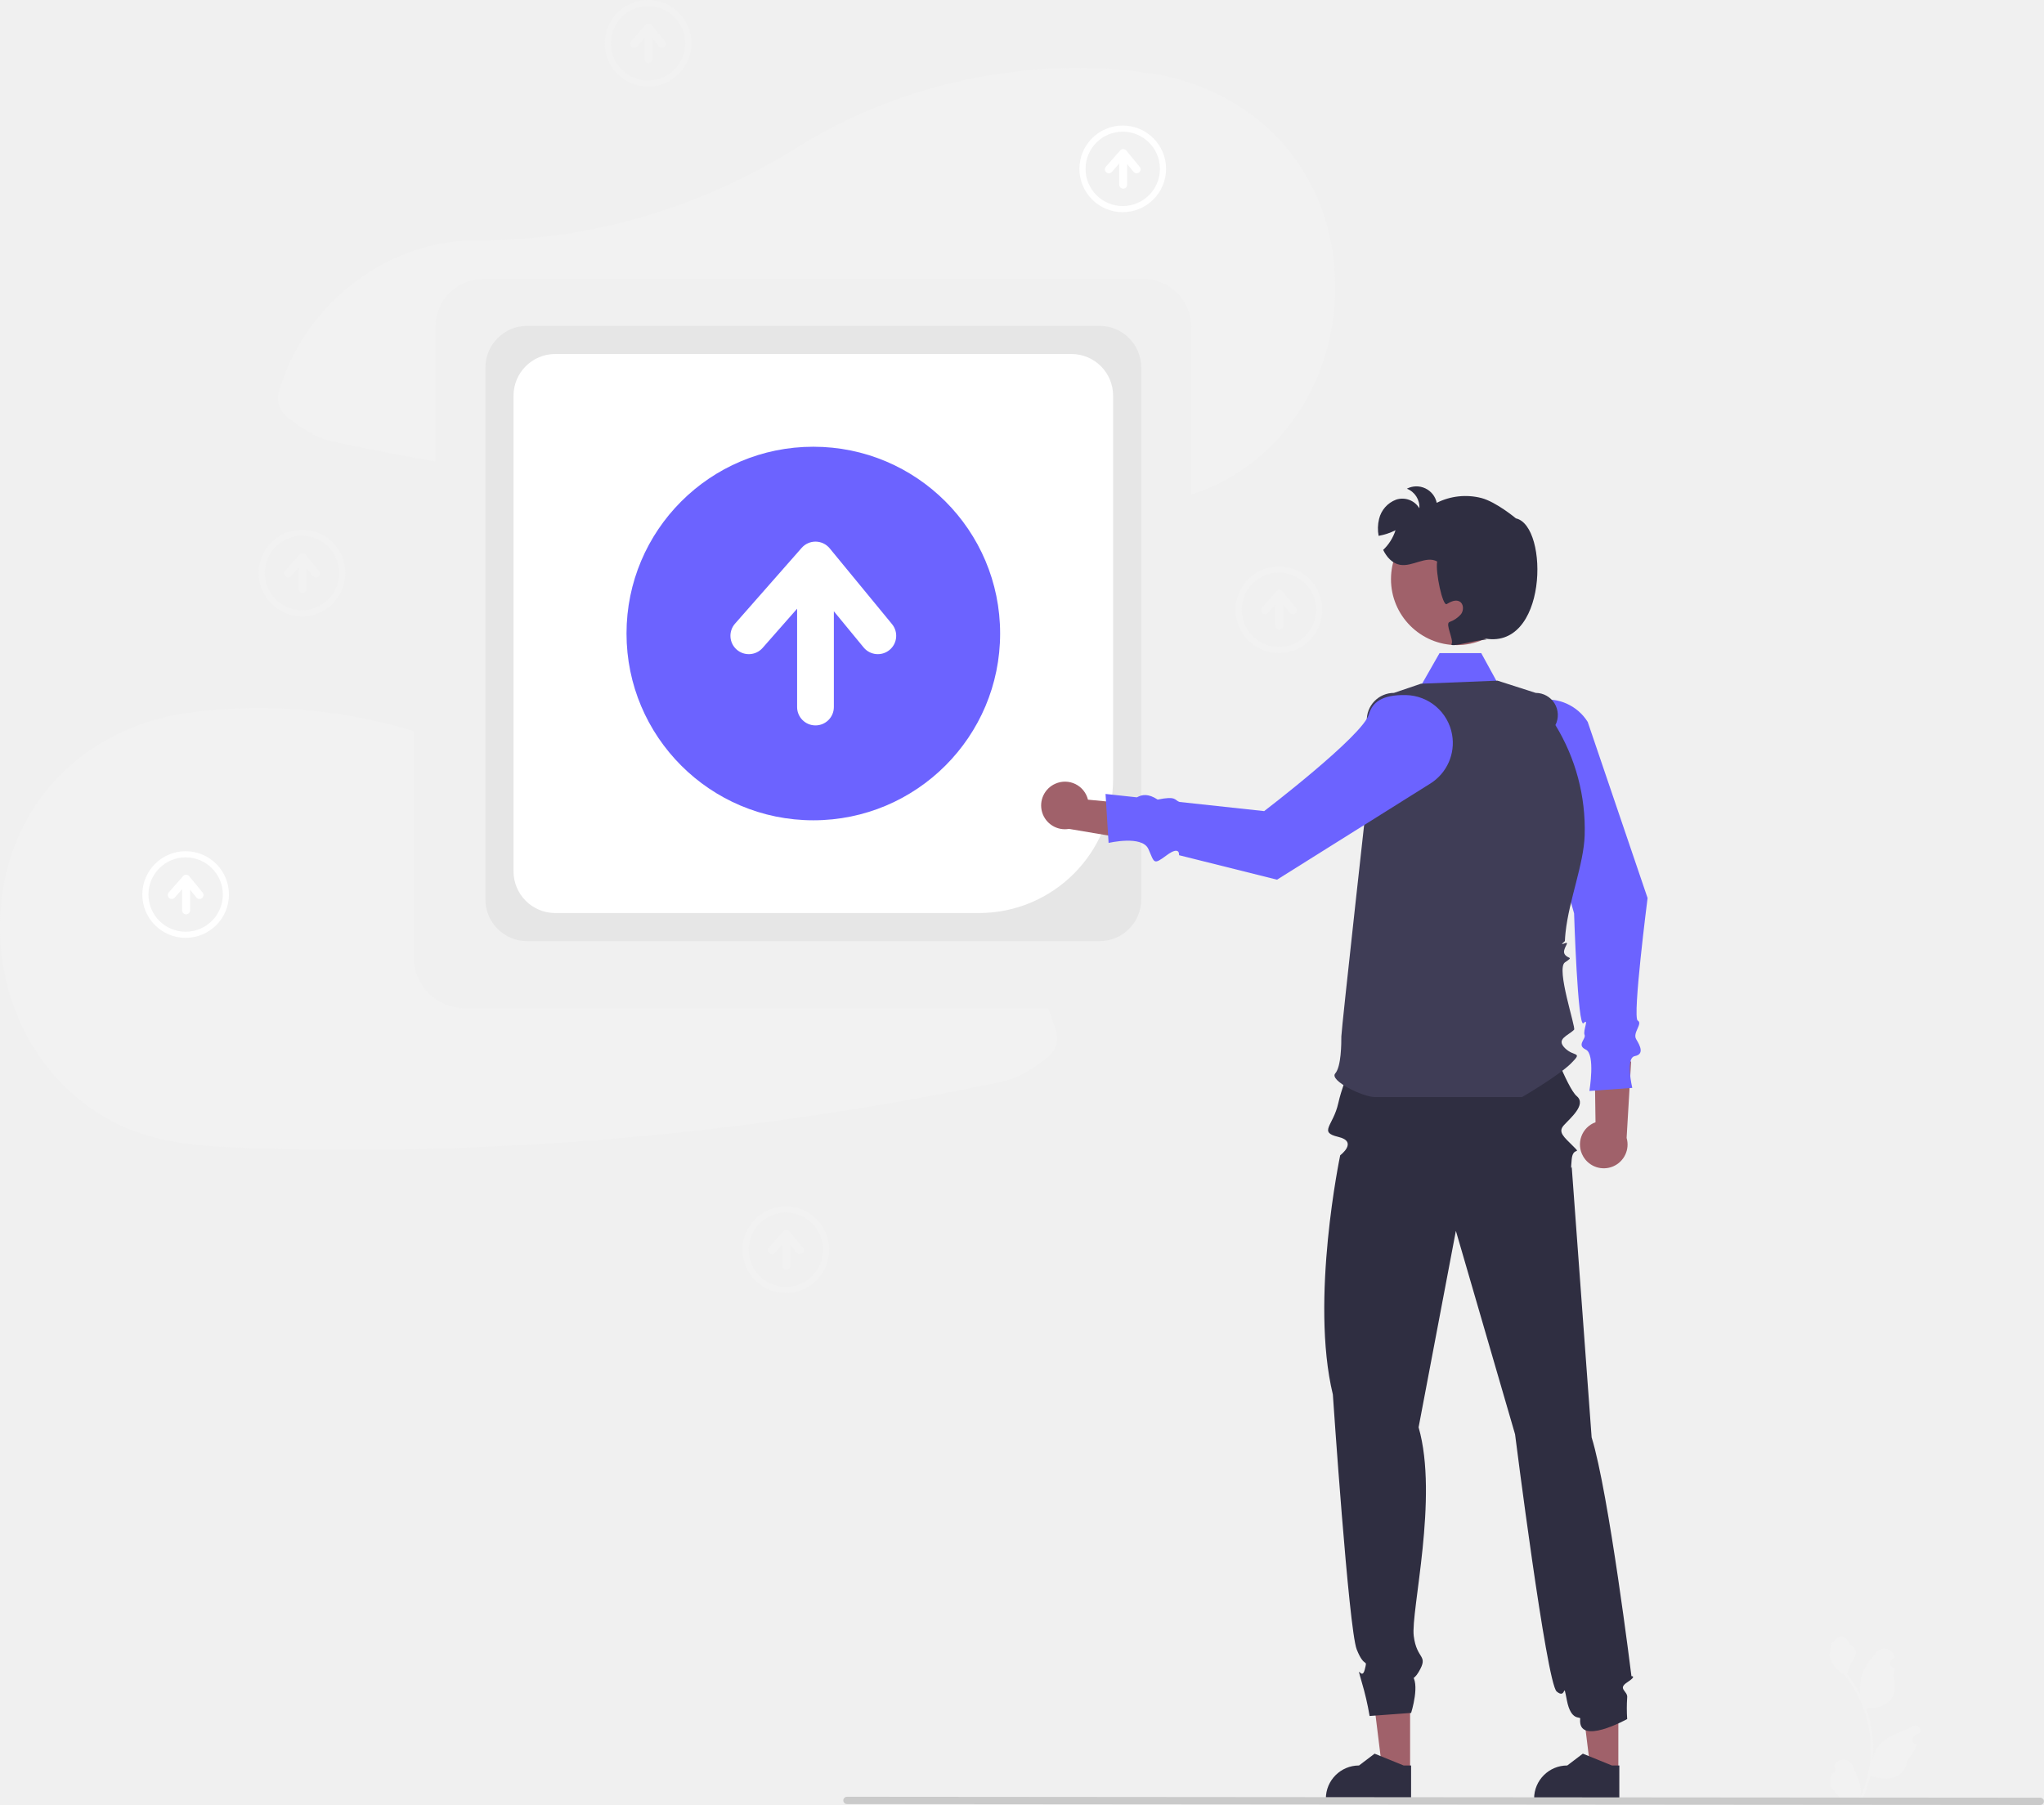
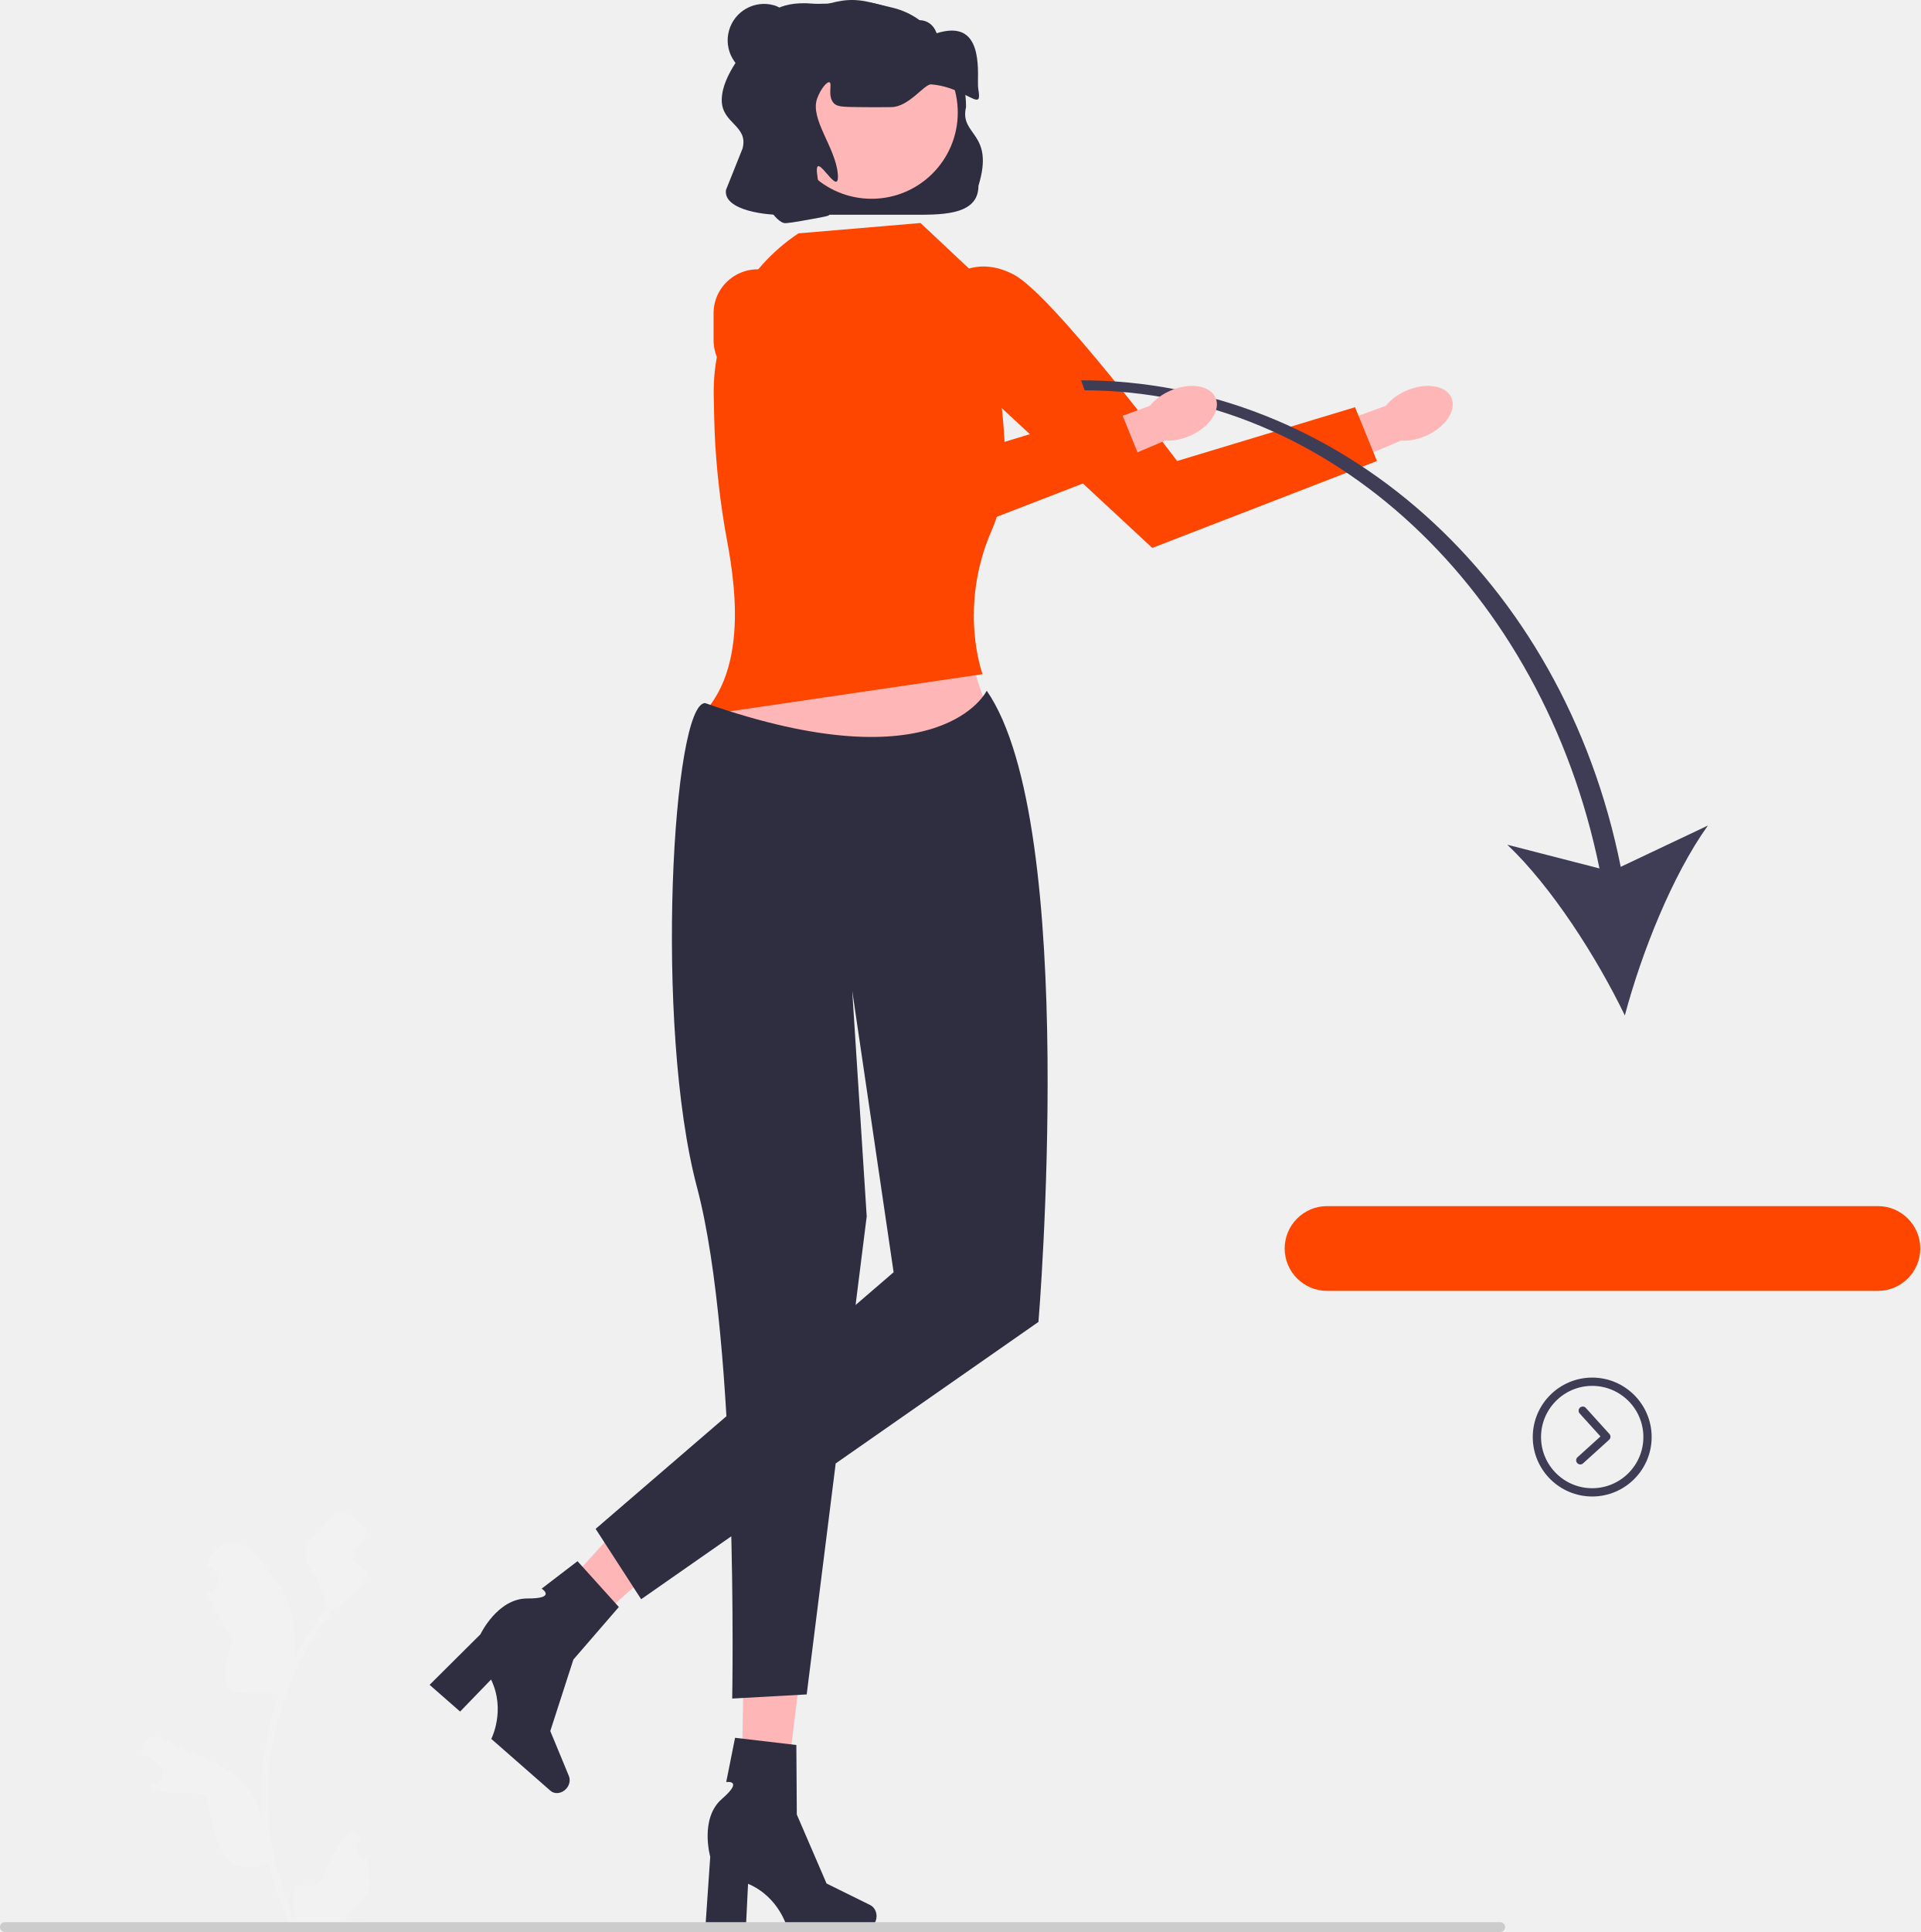
- <svg xmlns="http://www.w3.org/2000/svg" data-name="Layer 1" width="667.445" height="589.486" viewBox="0 0 667.445 589.486">
-   <path d="M783.233,532.892a7.721,7.721,0,0,1,4.045-11.127l-.398-27.436,12.016,7.676L797.431,526.882a7.763,7.763,0,0,1-14.198,6.01Z" transform="translate(-266.2773 -155.2571)" fill="#a0616a" />
-   <path d="M768.751,383.936A15.64,15.64,0,0,0,755.837,398.994c-.174,8.03,2.506,11.024,6.292,12.106,7,2,18.148,42.448,18.148,42.448s1.183,37.726,3.092,35.863-.251,2.484.329,3.811-2.749,3.313.415,4.82,1.164,13.507,1.164,13.507l14-1s-2.325-9.776.838-10.388,1.725-3.394.444-5.503,2.267-5.115.493-6.112,3.226-39.997,3.226-39.997L784.729,391.028a15.642,15.642,0,0,0-15.977-7.092Z" transform="translate(-266.2773 -155.2571)" fill="#6c63ff" />
-   <polygon points="460 230.943 470.071 213.291 483.677 213.291 493.882 231.943 460 230.943" fill="#6c63ff" />
-   <path d="M699.189,227.463c-8.047-26.954-30.781-44.551-58.251-48.411-.302-.043-.589.014-.89-.006a8.68,8.68,0,0,0-1.188-.273c-37.778-4.883-79.018,3.862-111.841,24.399-31.462,19.685-67.613,30.793-104.726,30.546q-1.729-.011-3.471.075c-28.561,1.425-53.766,22.215-61.488,49.561-1.013,3.588.752,6.794,3.592,8.827,4.989,3.573,8.397,6.078,14.536,7.378q16.43,3.481,32.973,6.401V262.031a15.704,15.704,0,0,1,15.686-15.686H639.591a15.704,15.704,0,0,1,15.686,15.686V316.738a64.518,64.518,0,0,0,8.632-3.398,66.837,66.837,0,0,0,25.768-22.487C702.153,272.753,705.448,248.427,699.189,227.463Z" transform="translate(-266.2773 -155.2571)" fill="#f2f2f2" />
-   <path d="M608.467,484.548H417.99a16.598,16.598,0,0,1-16.579-16.579V394.059a172.965,172.965,0,0,0-71.716-6.286,8.68,8.68,0,0,0-1.188.273c-.301.019-.588-.037-.89.006-27.471,3.86-50.204,21.457-58.251,48.411-6.259,20.964-2.964,45.29,9.511,63.39a66.837,66.837,0,0,0,25.768,22.487c14.287,6.882,29.325,7.4,44.919,7.886a1018.277,1018.277,0,0,0,140.261-5.302q34.382-3.688,68.479-9.638,17.452-3.054,34.788-6.727c6.139-1.3,9.547-3.805,14.536-7.378,2.839-2.033,4.605-5.239,3.592-8.827A65.809,65.809,0,0,0,608.467,484.548Z" transform="translate(-266.2773 -155.2571)" fill="#f2f2f2" />
-   <path d="M625.324,462.621H438.389a13.625,13.625,0,0,1-13.609-13.609V275.289a13.625,13.625,0,0,1,13.609-13.609h186.936a13.625,13.625,0,0,1,13.609,13.609V449.012A13.625,13.625,0,0,1,625.324,462.621Z" transform="translate(-266.2773 -155.2571)" fill="#e6e6e6" />
-   <path d="M585.98,453.442H447.57a13.625,13.625,0,0,1-13.609-13.609V284.476a13.625,13.625,0,0,1,13.609-13.609H616.145a13.625,13.625,0,0,1,13.609,13.609V409.668A43.823,43.823,0,0,1,585.98,453.442Z" transform="translate(-266.2773 -155.2571)" fill="#fff" />
-   <circle cx="265.58" cy="206.897" r="61" fill="#6c63ff" />
-   <path d="M557.554,359.085l-20.356-24.754a6.001,6.001,0,0,0-9.14-.151l-21.769,24.754a6,6,0,0,0,9.012,7.925L526.564,354.051v32.115a6,6,0,0,0,12,0V354.885l9.722,11.822a6,6,0,0,0,9.269-7.622Z" transform="translate(-266.2773 -155.2571)" fill="#fff" />
-   <polygon points="528.453 578.324 519.404 578.323 515.099 543.416 528.456 543.417 528.453 578.324" fill="#a0616a" />
-   <path d="M795.05,743.021l-27.829-.001v-.352a10.833,10.833,0,0,1,10.832-10.832h.001l5.083-3.857,9.485,3.857,2.429 0Z" transform="translate(-266.2773 -155.2571)" fill="#2f2e41" />
-   <polygon points="460.453 578.324 451.404 578.323 447.099 543.416 460.456 543.417 460.453 578.324" fill="#a0616a" />
-   <path d="M727.05,743.021l-27.829-.001v-.352a10.833,10.833,0,0,1,10.832-10.832h.001l5.083-3.857,9.485,3.857,2.429 0Z" transform="translate(-266.2773 -155.2571)" fill="#2f2e41" />
-   <path d="M797.616,704.691c3.302-2.158,1.389-2.018,1.389-2.018s-7.383-59.86-13-78l-6.5-88.337s-.413,1.762,0-2.521,3.413-1.283.413-4.283-5-4.529-3-6.764,7.517-6.759,4.259-9.497-9.671-20.598-9.671-20.598l-62.5.5,2.5-.5s-7.802-2.895-4.228.875-2,13-4,22c-1.656,7.454-6.574,9.432,0,11,6.574,1.568.625,6.011.625,6.011s-9.897,47.114-2.397,78.114c0,0,5.174,76.672,7.793,83.266,2.619,6.594,3.619,2.594,2.619,6.594s-3-3-1,4a92.513,92.513,0,0,1,2.587,11.14l13.562-1s3.15-9.927,0-12.534-.975,5,2.438-.803-.587-3.803-1.587-11.803,8.175-45.268,1.587-68.134l12.173-64.163,19.327,66.437s10.251,81.14,13.582,84c3.331,2.86,1.986-4.082,3.331,2.86,1.359,7.015,4.447,5.155,4.359,6.015-.931,9.172,15.339.125,15.339.125a51.365,51.365,0,0,1,0-7C797.918,707.533,794.315,706.848,797.616,704.691Z" transform="translate(-266.2773 -155.2571)" fill="#2f2e41" />
-   <path d="M715.277,513.548c-4,0-15-5.417-13-7.709s2-9.898,2-12.094,9-83.197,9-83.197l-.684-19.832a8.862,8.862,0,0,1,8.857-9.168l8.827-3,25-1,12.466,4A7.227,7.227,0,0,1,774.181,392.06l0,0a65.074,65.074,0,0,1,9.553,35.955c-.287,9.471-5.085,21.038-6.242,31.738-.102.939-.175,1.872-.215,2.796-.011.258-2.058,1.541-.029.771s-1.087,1.95-.029,3.589,3.109.635.084,2.637,3.633,21.344,2.974,22.002c-2,2-6,3-3,6s6,1,2,5-15.984,11-15.984,11Z" transform="translate(-266.2773 -155.2571)" fill="#3f3d56" />
-   <circle cx="475.734" cy="189.156" r="21.523" fill="#a0616a" />
-   <path d="M610.921,411.192a7.721,7.721,0,0,1,10.622,5.229l27.317,2.584-8.936,11.111L615.354,425.959a7.763,7.763,0,0,1-4.433-14.767Z" transform="translate(-266.2773 -155.2571)" fill="#a0616a" />
-   <path d="M740.441,395.17a15.64,15.64,0,0,0-15.058-12.914c-8.03-.174-11.024,2.506-12.106,6.292-2,7-34.197,31.606-34.197,31.606l-27.651-2.992c-1.663-.54-.874-2.054-7.126-.771-3.08-2.017-5.071-1.675-6.785-.734l-10.241-1.108,1,16s10.963-2.608,13,2,1.57,5.27,6,2,4,0,4,0l32,8,50.071-31.401a15.642,15.642,0,0,0,7.092-15.977Z" transform="translate(-266.2773 -155.2571)" fill="#6c63ff" />
-   <path d="M750.367,363.628l1.41.45c-4.41.37-12.27,2.83-11.5,1.47s-2.14-6.49-.72-7.14a9.031,9.031,0,0,0,3.82-2.59c.9-1.26.88-3.34-.47-4.11-1.31-.76-2.93.06-4.23.83-1.31.76-3.73-10.42-3.11-13.91-3.65-2-8.07,1.83-12.17,1.08-2.51-.46-4.32-2.52-5.46-4.86a15.246,15.246,0,0,0,4.03-6.42,19.91,19.91,0,0,1-5.52,1.83,12.971,12.971,0,0,1,.14-5.48,8.943,8.943,0,0,1,5.57-6.34,6.482,6.482,0,0,1,7.6,2.82,6.444,6.444,0,0,0-4.08-6.4,6.776,6.776,0,0,1,9.75,4.61,20.934,20.934,0,0,1,14.59-1.56c4.84,1.27,11.26,6.64,11.26,6.64C772.197,326.958,771.677,368.478,750.367,363.628Z" transform="translate(-266.2773 -155.2571)" fill="#2f2e41" />
-   <path d="M864.394,734.44a1.216,1.216,0,0,0,.882-2.108l-.083-.331.033-.08a3.267,3.267,0,0,1,6.026.022c.986,2.374,2.24,4.751,2.549,7.261a9.664,9.664,0,0,1-.17,3.324,38.744,38.744,0,0,0,3.524-16.092,37.397,37.397,0,0,0-.232-4.172q-.192-1.703-.533-3.382a39.193,39.193,0,0,0-7.772-16.611A10.43,10.43,0,0,1,864.279,697.77a7.956,7.956,0,0,1-.724-2.174,9.819,9.819,0,0,0,.637-3.386c.294-.447.821-.669,1.142-1.104,1.599-2.167,3.801-1.789,4.951,1.156,2.456,1.24,2.48,3.295.973,5.273-.959,1.258-1.091,2.96-1.932,4.307.087.111.177.218.263.329a39.446,39.446,0,0,1,4.117,6.523,16.398,16.398,0,0,1,.979-7.617c.937-2.261,2.693-4.164,4.24-6.119a3.366,3.366,0,0,1,5.995,1.653l.009.086q-.345.194-.675.413a1.65,1.65,0,0,0,.665,3.003l.034.005a16.418,16.418,0,0,1-.433,2.455c1.984,7.673-2.3,10.468-8.416,10.594-.135.069-.267.138-.402.204a40.262,40.262,0,0,1,2.167,10.199,38.187,38.187,0,0,1-.028,6.166l.01-.073a10.091,10.091,0,0,1,3.445-5.827c2.651-2.178,6.396-2.98,9.256-4.73a1.894,1.894,0,0,1,2.9,1.842l-.012.076a11.082,11.082,0,0,0-1.243.599q-.345.194-.675.413a1.65,1.65,0,0,0,.665,3.003l.034.005.069.01a16.431,16.431,0,0,1-3.022,4.733c-1.241,6.699-6.569,7.334-12.27,5.383h-.003a40.251,40.251,0,0,1-2.704,7.893h-9.659c-.035-.107-.066-.218-.097-.325a10.975,10.975,0,0,0,2.673-.159c-.717-.879-1.433-1.766-2.15-2.645a.602.602,0,0,1-.045-.052c-.364-.45-.73-.897-1.094-1.347l-0-.001a16.075,16.075,0,0,1,.471-4.095Z" transform="translate(-266.2773 -155.2571)" fill="#f2f2f2" />
-   <path d="M542.806,744.436l389.726.307a1.191,1.191,0,0,0,0-2.381l-389.726-.307a1.191,1.191,0,0,0,0,2.381Z" transform="translate(-266.2773 -155.2571)" fill="#cacaca" />
-   <path d="M522.895,577.548A14.146,14.146,0,1,1,537.041,563.403,14.162,14.162,0,0,1,522.895,577.548Zm0-26.291A12.146,12.146,0,1,0,535.041,563.403,12.159,12.159,0,0,0,522.895,551.257Z" transform="translate(-266.2773 -155.2571)" fill="#f2f2f2" />
-   <path d="M528.433,562.741l-4.387-5.335a1.293,1.293,0,0,0-1.97-.033l-4.691,5.335a1.293,1.293,0,0,0,1.942,1.708l2.427-2.76v6.921a1.293,1.293,0,1,0,2.586,0v-6.741l2.095,2.548a1.293,1.293,0,0,0,1.997-1.643Z" transform="translate(-266.2773 -155.2571)" fill="#f2f2f2" />
-   <path d="M683.895,368.548A14.146,14.146,0,1,1,698.041,354.403,14.162,14.162,0,0,1,683.895,368.548Zm0-26.291A12.146,12.146,0,1,0,696.041,354.403,12.159,12.159,0,0,0,683.895,342.257Z" transform="translate(-266.2773 -155.2571)" fill="#f2f2f2" />
-   <path d="M689.433,353.741l-4.387-5.335a1.293,1.293,0,0,0-1.97-.033l-4.691,5.335a1.293,1.293,0,0,0,1.942,1.708l2.427-2.76v6.921a1.293,1.293,0,1,0,2.586,0v-6.741l2.095,2.548a1.293,1.293,0,0,0,1.997-1.643Z" transform="translate(-266.2773 -155.2571)" fill="#f2f2f2" />
-   <path d="M364.896,356.548A14.146,14.146,0,1,1,379.041,342.403,14.162,14.162,0,0,1,364.896,356.548Zm0-26.291A12.146,12.146,0,1,0,377.041,342.403,12.159,12.159,0,0,0,364.896,330.257Z" transform="translate(-266.2773 -155.2571)" fill="#f2f2f2" />
-   <path d="M370.433,341.741l-4.387-5.335a1.293,1.293,0,0,0-1.97-.033l-4.691,5.335a1.293,1.293,0,0,0,1.942,1.708l2.427-2.76v6.921a1.293,1.293,0,0,0,2.586,0v-6.741l2.095,2.548a1.293,1.293,0,0,0,1.997-1.643Z" transform="translate(-266.2773 -155.2571)" fill="#f2f2f2" />
-   <path d="M477.896,183.548A14.146,14.146,0,1,1,492.041,169.403,14.162,14.162,0,0,1,477.896,183.548Zm0-26.291A12.146,12.146,0,1,0,490.041,169.403,12.159,12.159,0,0,0,477.896,157.257Z" transform="translate(-266.2773 -155.2571)" fill="#f2f2f2" />
-   <path d="M483.433,168.741l-4.387-5.335a1.293,1.293,0,0,0-1.97-.033l-4.691,5.335a1.293,1.293,0,0,0,1.942,1.708l2.427-2.76v6.921a1.293,1.293,0,0,0,2.586,0v-6.741l2.095,2.548a1.293,1.293,0,0,0,1.997-1.643Z" transform="translate(-266.2773 -155.2571)" fill="#f2f2f2" />
-   <path d="M326.896,461.548A14.146,14.146,0,1,1,341.041,447.403,14.162,14.162,0,0,1,326.896,461.548Zm0-26.291a12.146,12.146,0,1,0,12.146,12.146A12.159,12.159,0,0,0,326.896,435.257Z" transform="translate(-266.2773 -155.2571)" fill="#fff" />
-   <path d="M332.433,446.741l-4.387-5.335a1.293,1.293,0,0,0-1.97-.033l-4.691,5.335a1.293,1.293,0,0,0,1.942,1.708l2.427-2.76v6.921a1.293,1.293,0,0,0,2.586,0v-6.741l2.095,2.548a1.293,1.293,0,0,0,1.997-1.643Z" transform="translate(-266.2773 -155.2571)" fill="#fff" />
-   <path d="M632.895,224.548A14.146,14.146,0,1,1,647.041,210.403,14.162,14.162,0,0,1,632.895,224.548Zm0-26.291a12.146,12.146,0,1,0,12.146,12.146A12.159,12.159,0,0,0,632.895,198.257Z" transform="translate(-266.2773 -155.2571)" fill="#fff" />
-   <path d="M638.433,209.741l-4.387-5.335a1.293,1.293,0,0,0-1.97-.033l-4.691,5.335a1.293,1.293,0,0,0,1.942,1.708l2.427-2.76v6.921a1.293,1.293,0,1,0,2.586,0v-6.741l2.095,2.548a1.293,1.293,0,0,0,1.997-1.643Z" transform="translate(-266.2773 -155.2571)" fill="#fff" />
+ <svg xmlns="http://www.w3.org/2000/svg" width="463.992" height="466.779" viewBox="0 0 463.992 466.779">
+   <path d="M88.498,448.81c-2.066,.129-3.208-2.437-1.645-3.933l.155-.618c-.02-.05-.041-.099-.062-.148-2.089-4.982-6.879,4.29-8.951,9.279-1.839,4.428-6.47-.373-7.046,4.309-.258,2.067-.142,4.172,.316,6.2-4.308-9.411-6.575-19.687-6.575-30.021,0-2.597,.142-5.193,.433-7.783,.239-2.119,.568-4.224,.995-6.31,2.306-11.277,7.299-22.018,14.5-30.99,3.462-1.892,6.349-4.851,8.093-8.397,.626-1.279-3.948-2.607-3.715-4.009-.394,.052,3.58-5.996,3.877-6.364-.549-.833-1.532-1.247-2.131-2.06-2.982-4.043-7.091-3.337-9.236,2.157-4.582,2.313-4.627,6.148-1.815,9.837,1.789,2.347,2.035,5.522,3.604,8.035-.162,.207-.329,.407-.491,.614-2.961,3.798-5.522,7.88-7.681,12.169,.61-4.766-.291-10.508-1.826-14.21-1.748-4.217-5.025-7.769-7.91-11.415-3.466-4.379-10.573-2.468-11.184,3.083-.006,.054-.012,.107-.017,.161,.429,.242,.848,.499,1.259,.77,2.339,1.547,1.531,5.174-1.241,5.602l-.063,.01c.155,1.544,5.469,10.107,5.857,11.612-3.702,14.316-.759,12.497,10.652,12.732,.252,.129,.497,.258,.749,.381-1.156,3.255-2.08,6.594-2.764,9.979-.614,2.99-1.04,6.013-1.279,9.049-.297,3.83-.271,7.68,.052,11.503l-.019-.136c-.82-4.211-3.107-8.145-6.427-10.87-4.946-4.063-11.933-5.559-17.268-8.824-2.568-1.572-5.859,.459-5.411,3.437l.022,.143c.794,.323,1.569,.698,2.319,1.117,.429,.242,.848,.499,1.259,.77,2.339,1.547,1.531,5.174-1.241,5.602l-.063,.01c-.045,.006-.084,.013-.129,.019,1.363,3.236,11.173,.499,13.55,3.089,2.315,12.497,4.345,19.423,14.979,15.784h.006c1.163,5.064,2.861,10.011,5.044,14.726h18.02c.065-.2,.123-.407,.181-.607-1.666,.103-3.346,.006-4.986-.297,1.337-1.641,2.674-3.294,4.011-4.935,.032-.032,.058-.065,.084-.097,.678-.84,1.363-1.673,2.041-2.512l0-.001c.042-2.578-.267-5.147-.879-7.64l-.001-0Z" fill="#f2f2f2" />
+   <path d="M233.42,25.88c-1.656,6.973,7,6,3,19,0,7.462-9.538,7-17,7h-29c-5.017,.317-15.737-1.027-15-6l4-10c1.481-5.62-5.12-5.995-5.025-11.806,.102-6.229,6.088-12.039,8.025-16.194,1.926-4.132,5.306-7.76,14-7,2.976,.26,12.023-.754,14.928-.056h0c5.21,1.252,10.122,3.521,14.452,6.676h0c2.28,2.27,4.13,4.96,5.44,7.95,1.23,2.8,1.98,5.87,2.15,9.09v.03c.02,.44,.03,.87,.03,1.31Z" fill="#2f2e41" />
+   <g>
+     <polygon points="178.966 442.986 188.537 443.211 193.872 400.214 179.748 399.88 178.966 442.986" fill="#ffb6b6" />
+     <path d="M211.802,462.953h0c0,1.617-1.147,2.927-2.563,2.927h-18.997s-1.869-7.515-9.491-10.749l-.526,10.749h-9.8l1.187-17.283s-2.621-9.247,2.823-13.973c5.444-4.727,1.035-4.069,1.035-4.069l2.142-10.697,14.809,1.741,.109,16.792,7.186,16.668,10.541,5.207c.938,.463,1.546,1.519,1.546,2.687l0,0Z" fill="#2f2e41" />
+   </g>
+   <g>
+     <polygon points="125.318 395.474 132.366 401.952 164.717 373.131 154.316 363.571 125.318 395.474" fill="#ffb6b6" />
+     <path d="M136.852,432.132h0c-1.066,1.216-2.792,1.445-3.857,.513l-14.287-12.521s3.547-6.884-.054-14.339l-7.48,7.737-7.37-6.459,12.284-12.216s4.123-8.682,11.333-8.648c7.21,.034,3.46-2.378,3.46-2.378l8.661-6.633,9.989,11.07-10.985,12.7-5.581,17.272,4.496,10.863c.4,.967,.161,2.161-.609,3.039l0,0Z" fill="#2f2e41" />
+   </g>
+   <path d="M180.42,145.88s2,15-10,27l41,16,30-11s-11-23-6-30l-55-2Z" fill="#ffb6b6" />
+   <path d="M222.42,53.88l-29.5,2.5h-0c-13.079,8.72-20.797,23.517-20.463,39.233l.112,5.262c.188,8.829,1.071,17.624,2.502,26.338,1.207,7.353,7.349,32.667-5.651,45.667l68-10s-6-16,2.218-34.796c5.167-11.817,2.799-25.642,1.435-38.467l-2.153-20.237-16.5-15.5Z" fill="#ff4601" />
+   <g>
+     <path d="M339.754,94.405c-2.07,.908-3.763,2.208-4.902,3.636l-20.266,7.405,3.806,9.54,20.148-8.539c1.822,.129,3.925-.237,5.995-1.145,4.729-2.074,7.492-6.196,6.172-9.205-1.32-3.009-6.224-3.767-10.953-1.693h-0Z" fill="#ffb6b6" />
+     <path d="M229.42,67.38s6.205-6,15.602-1,39.398,45,39.398,45l43-13,5.287,13-54.287,21-49-45.524v-19.476Z" fill="#ff4601" />
+   </g>
+   <circle cx="210.591" cy="27.193" r="20.831" fill="#ffb6b6" />
+   <path d="M236.42,23.88c-.79,1.14-4.984-3.031-11.424-3.491-1.64-.12-5.336,5.411-9.576,5.491-2.81,.05-4.54,.03-8,0-4.09-.04-5.21-.12-6-1-1.53-1.71-.27-4.75-1-5-.61-.21-2.19,1.67-3,4-1.7,4.89,4.4,11.7,5,18,.64,6.79-5.66-6.22-5,0,.74,7,3.39,6.47,3.36,9-.01,.38-.12,.71-.36,1-.21,.26-.42,.36-4,1-4.28,.77-6.43,1.15-7,1-1.47-.38-2.96-2.49-4-4-1.72-2.47-.5,.02,0-3,.48-2.92,1.98-3.3,2-6,.02-3.4-2.35-4.43-4-8-3.05-6.6-.07-14.24,1-17,.514-1.324,1.446-2.999,3.08-5.767,1.311-2.222,3.052-4.179,5.175-5.646,3.182-2.198,6.877-3.704,10.872-4.301,2.188-.327,4.42-.155,6.571,.362l5.573,1.339c2.343,.563,4.551,1.583,6.498,3.002h0c1.815,.006,3.389,1.179,4.011,2.884,.065,.178,.124,.282,.173,.267,10.046-3.14,10.039,6.161,9.929,11.971-.011,.595,.01,1.121,.087,1.548v.03c.2,1.15,.25,1.99,.03,2.31Z" fill="#2f2e41" />
+   <path d="M238.42,166.88s-11,23-68,3c-7.858-.457-12.423,77.743-2,117,10.125,38.138,8.5,123.5,8.5,123.5l18-1,14.5-115.5-3.5-54.5,10,68-72,62,11,17,96-67s10-120-12.5-152.5Z" fill="#2f2e41" />
+   <path d="M0,465.589c0,.66,.53,1.19,1.19,1.19H362.48c.66,0,1.19-.53,1.19-1.19,0-.66-.53-1.19-1.19-1.19H1.19c-.66,0-1.19,.53-1.19,1.19Z" fill="#ccc" />
+   <g>
+     <path d="M391.609,209.432l21.066-9.979c-8.64,12.058-16.085,30.89-20.071,45.876-6.749-13.959-17.628-31.039-28.396-41.241l22.264,5.728c-13.719-67.237-65.32-115.507-124.411-115.507l-.836-2.429c61.722,0,116.377,47.6,130.385,117.552Z" fill="#3f3d56" />
+     <path d="M320.651,311.88h133.102c5.646,0,10.239-4.593,10.239-10.239,0-5.646-4.593-10.239-10.239-10.239h-133.102c-5.646,0-10.239,4.593-10.239,10.239,0,5.646,4.593,10.239,10.239,10.239Z" fill="#ff4601" />
+   </g>
+   <g>
+     <path d="M282.754,94.405c-2.07,.908-3.763,2.208-4.902,3.636l-20.266,7.405,3.806,9.54,20.148-8.539c1.822,.129,3.925-.237,5.995-1.145,4.729-2.074,7.492-6.196,6.172-9.205-1.32-3.009-6.224-3.767-10.953-1.693h-0Z" fill="#ffb6b6" />
+     <path d="M172.42,75.699c0-7.871,8.316-13.054,15.321-9.465,.093,.048,.187,.097,.281,.147,9.398,5,39.398,45,39.398,45l43-13,5.287,13-54.287,21-45.559-42.327c-2.194-2.038-3.441-4.898-3.441-7.893v-6.462Z" fill="#ff4601" />
+   </g>
+   <g>
+     <path d="M384.719,361.559c-7.92,0-14.363-6.443-14.363-14.364,0-7.92,6.443-14.363,14.363-14.363,7.92,0,14.364,6.443,14.364,14.363,0,7.92-6.443,14.364-14.364,14.364Zm0-26.727c-6.817,0-12.363,5.546-12.363,12.363,0,6.817,5.546,12.364,12.363,12.364,6.817,0,12.364-5.546,12.364-12.364,0-6.817-5.546-12.363-12.364-12.363Z" fill="#3f3d56" />
+     <path d="M381.84,353.815c-.272,0-.544-.111-.741-.329-.371-.41-.34-1.042,.07-1.413l5.549-5.024-5.023-5.549c-.371-.409-.339-1.042,.07-1.412s1.042-.339,1.412,.07l5.694,6.29c.371,.409,.34,1.042-.07,1.412l-6.29,5.695c-.191,.173-.432,.259-.671,.259Z" fill="#3f3d56" />
+   </g>
+   <path d="M182.268,18.234c-4.685-1.305-7.426-6.161-6.121-10.846,1.305-4.685,6.161-7.426,10.846-6.121,4.685,1.305,8.104,9.348,3.293,10.058-5.72,.845-3.333,8.213-8.018,6.908Z" fill="#2f2e41" />
</svg>
